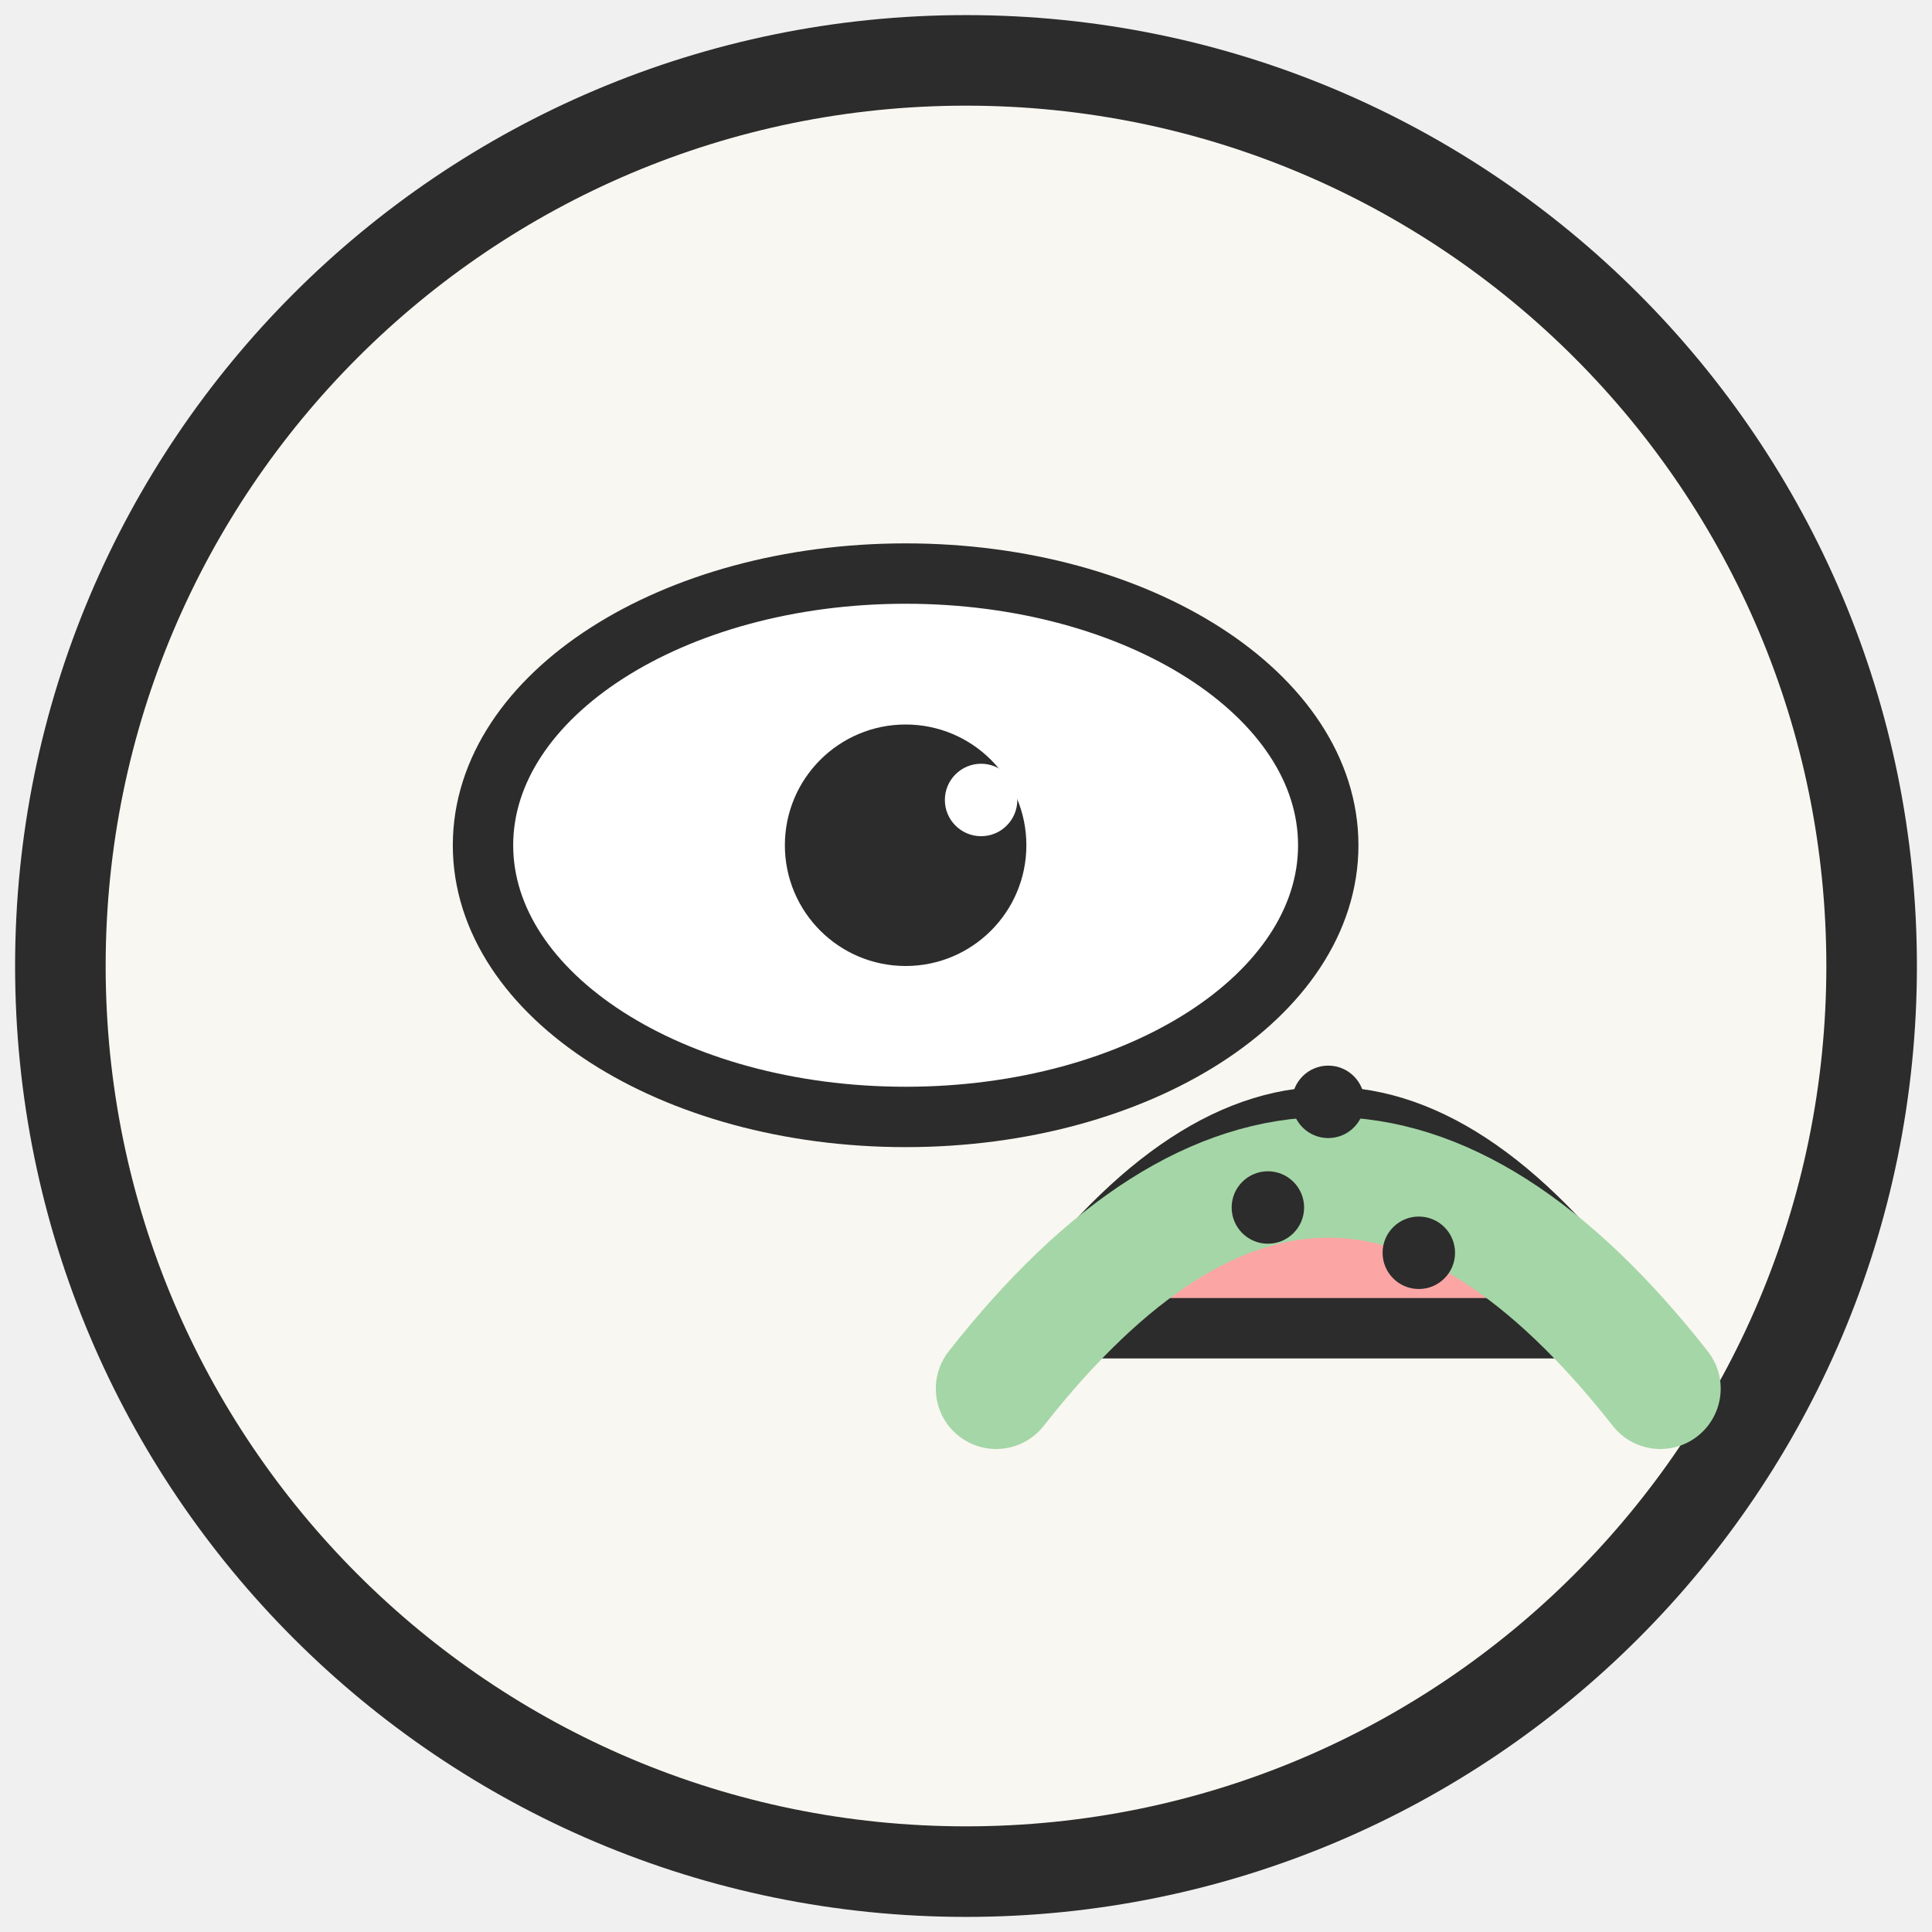
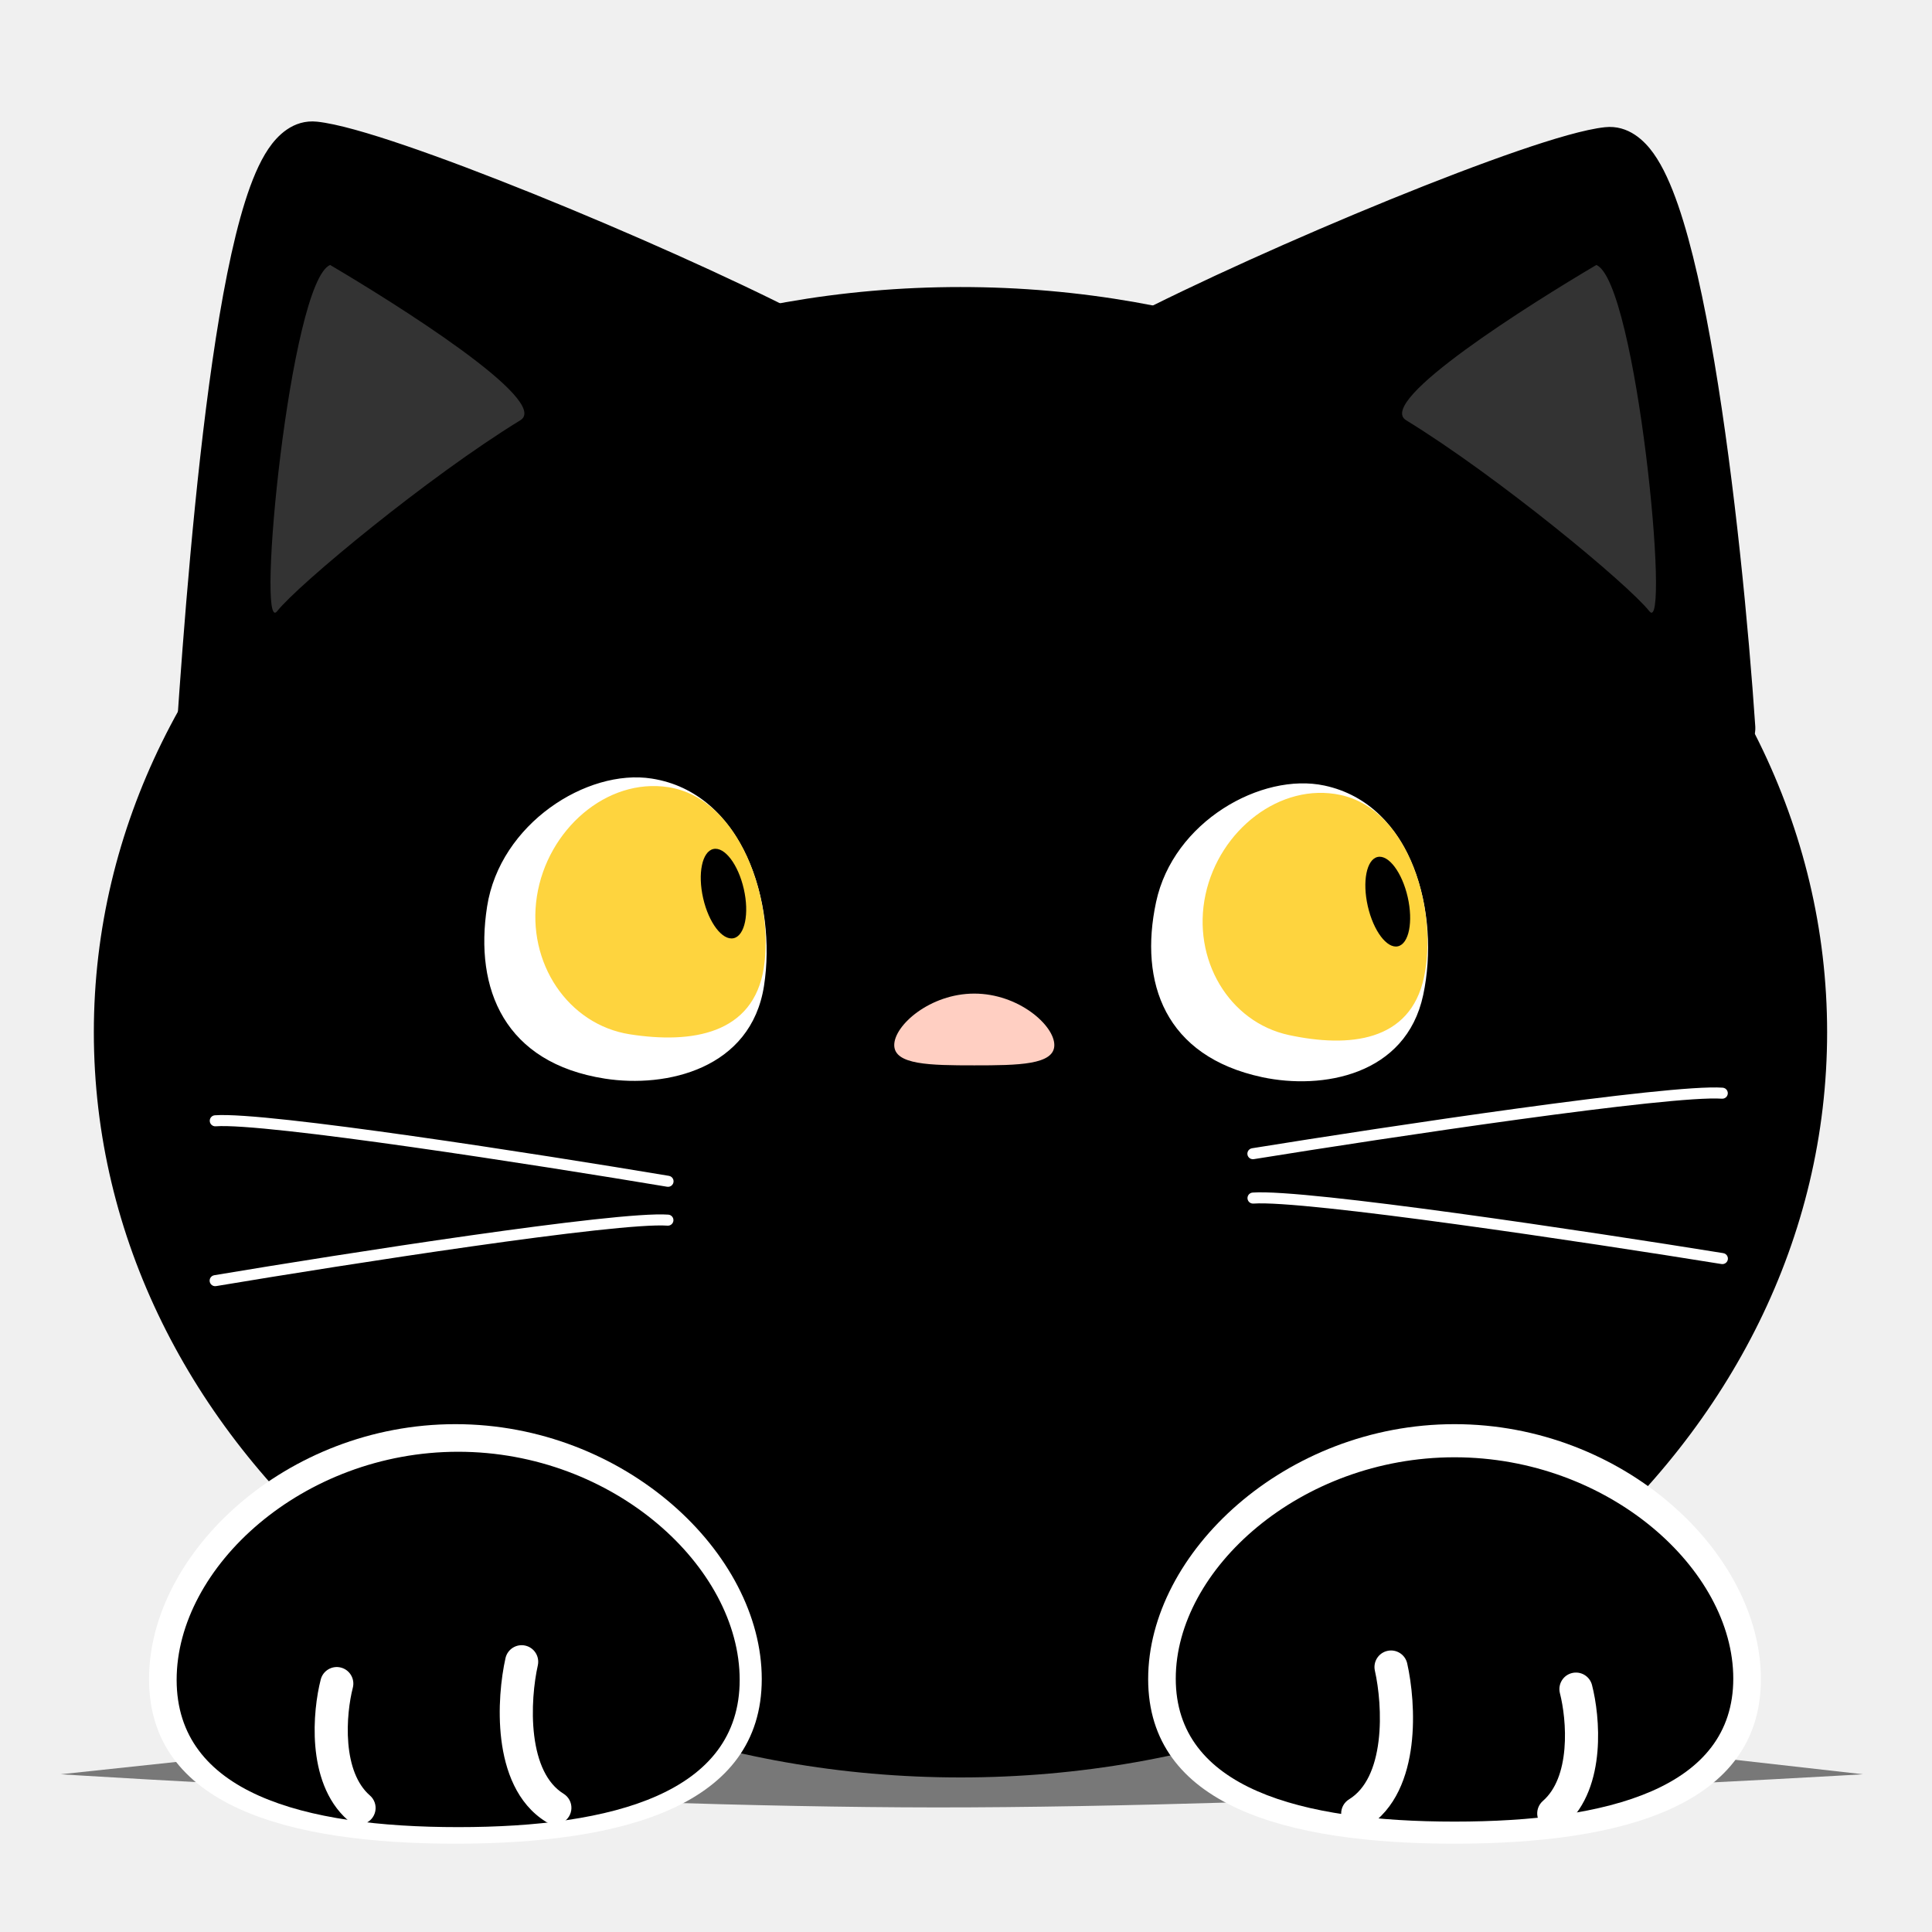
- <svg xmlns="http://www.w3.org/2000/svg" viewBox="0 0 64 64" width="64" height="64" fill="none">
-   <circle cx="32" cy="32" r="30" fill="#f9f7f1" stroke="#2c2c2c" stroke-width="3" />
-   <ellipse cx="30" cy="28" rx="14" ry="9" fill="#ffffff" stroke="#2c2c2c" stroke-width="2" />
-   <circle cx="30" cy="28" r="4" fill="#2c2c2c" />
-   <circle cx="32.5" cy="26.5" r="1.2" fill="#ffffff" />
-   <path d="M34 44 Q44 30 54 44 Z" fill="#fca5a5" stroke="#2c2c2c" stroke-width="2" stroke-linejoin="round" />
-   <path d="M33 46 Q44 32 55 46" stroke="#a5d6a7" stroke-width="4" stroke-linecap="round" />
-   <circle cx="42" cy="40" r="1.2" fill="#2c2c2c" />
-   <circle cx="47" cy="41.5" r="1.2" fill="#2c2c2c" />
-   <circle cx="44" cy="36.5" r="1.2" fill="#2c2c2c" />
+ <svg xmlns="http://www.w3.org/2000/svg" t="1776749733144" class="icon" viewBox="0 0 1024 1024" version="1.1" p-id="2151" width="200" height="200">
+   <path d="M234.993 918.765s156.769-7.835 260.953-8.789c115.759-1.059 300.164 8.789 300.164 8.789l191.318 21.633s-298.897 17.712-491.482 17.578C307.054 957.844 32.183 940.398 32.183 940.398l202.811-21.633z" fill="#000000" opacity=".5" p-id="2152" />
+   <path d="M968.411 547.109c0 218.135-205.651 394.971-459.337 394.971S49.737 765.244 49.737 547.109c0-218.135 205.651-394.971 459.337-394.971s459.337 176.836 459.337 394.971z" fill="#000000" p-id="2153" />
+   <path d="M162.88 70.261C196.909 73.942 348.107 150.908 421.303 189.247 190.221 252.501 178.469 336.457 115.566 392.046 112.116 288.534 128.848 66.58 162.88 70.264zM859.361 73.187c-34.038 3.663-192.231 76.089-265.438 114.249C825.049 250.394 845.531 359.863 912.823 400.823c3.452-103.026-19.427-331.299-53.462-327.636z" fill="#000000" p-id="2154" />
+   <path d="M142.289 78.828c4.555-6.729 13.025-15.688 25.781-14.336 10.492 1.115 27.391 6.039 46.651 12.604 19.766 6.741 43.476 15.732 68.313 25.755 49.626 20.032 104.392 44.447 142.026 63.775a14.629 14.629 0 1 1-13.365 26.027c-36.601-18.798-90.504-42.85-139.615-62.669-24.529-9.904-47.707-18.687-66.8-25.196-17.455-5.951-30.416-9.617-37.821-10.854-0.263 0.334-0.579 0.761-0.945 1.299-2.586 3.818-5.591 10.503-8.719 20.413-6.164 19.553-11.586 47.639-16.246 79.828-9.295 64.143-15.205 141.725-18.704 193.176a14.629 14.629 0 1 1-29.19-1.984c3.499-51.481 9.471-130.039 18.938-195.388 4.716-32.554 10.398-62.549 17.303-84.436 3.408-10.811 7.431-20.685 12.393-28.014z m26.179 14.038a0.723 0.723 0 0 1-0.193 0.155c0.129-0.123 0.193-0.164 0.193-0.155zM876.377 81.262c-4.696-6.571-13.218-15.176-25.72-13.839-10.427 1.118-27.195 6.05-46.273 12.616-19.588 6.741-43.081 15.732-67.689 25.758-49.172 20.032-103.439 44.453-140.73 63.781a14.629 14.629 0 1 0 13.464 25.977c36.255-18.795 89.653-42.844 138.304-62.663 24.301-9.901 47.262-18.681 66.171-25.19 17.402-5.986 30.272-9.655 37.557-10.866 0.301 0.351 0.673 0.819 1.115 1.439 2.68 3.748 5.84 10.299 9.19 19.988 6.612 19.134 12.677 46.668 18.014 78.28 10.632 62.991 17.926 139.431 21.372 190.634a14.631 14.631 0 0 0 29.193-1.966c-3.485-51.732-10.86-129.229-21.715-193.536-5.41-32.037-11.791-61.49-19.213-82.967-3.669-10.62-7.92-20.284-13.04-27.443z m-25.881 14.631c0 0.009 0.064 0.064 0.187 0.138-0.123-0.108-0.187-0.146-0.187-0.138z" fill="#000000" p-id="2155" />
+   <path d="M174.964 140.434c34.175 20.141 117.333 72.198 100.838 82.306-48.889 29.965-117.543 86.885-128.936 101.236-11.393 14.351 6.834-174.478 28.099-183.542z m671.147 0c-34.175 20.141-117.333 72.198-100.838 82.306 48.889 29.965 117.543 86.885 128.936 101.236 11.393 14.351-6.834-174.478-28.099-183.542z" fill="#FFFFFF" opacity=".2" p-id="2156" />
+   <path d="M374.491 889.935c0 11.059-2.885 18.733-7.177 24.64-4.514 6.217-11.881 12.221-23.309 17.452C320.415 942.832 284.915 947.931 241.371 947.931s-79.044-5.1-102.634-15.904c-11.428-5.231-18.795-11.235-23.309-17.452-4.292-5.907-7.177-13.581-7.177-24.64 0-22.87 12.744-49.123 37.443-70.489C170.06 798.369 203.946 784.091 241.371 784.091c37.426 0 71.311 14.277 95.677 35.354C361.747 840.812 374.491 867.065 374.491 889.935z m29.257 0C403.749 956.779 331.05 977.189 241.371 977.189S78.994 956.779 78.994 889.935C78.994 823.094 151.692 754.834 241.371 754.834s162.377 68.26 162.377 135.101z m500.297 0c0 11.059-2.885 18.733-7.177 24.64-4.514 6.217-11.881 12.221-23.309 17.452-23.59 10.805-59.091 15.904-102.634 15.904s-79.044-5.1-102.634-15.904c-11.428-5.231-18.795-11.235-23.309-17.452-4.292-5.907-7.177-13.581-7.177-24.64 0-22.87 12.744-49.123 37.443-70.489C699.614 798.369 733.5 784.091 770.926 784.091c37.426 0 71.311 14.277 95.677 35.354C891.301 840.812 904.046 867.065 904.046 889.935z m29.257 0C933.303 956.779 860.605 977.189 770.926 977.189s-162.377-20.41-162.377-87.254C608.549 823.094 681.247 754.834 770.926 754.834s162.377 68.26 162.377 135.101z" fill="#FFFFFF" p-id="2157" />
+   <path d="M392.046 890.342C392.046 950.149 325.243 968.411 242.834 968.411c-82.406 0-149.211-18.262-149.211-78.07C93.623 830.537 160.429 769.463 242.834 769.463c82.409 0 149.211 61.074 149.211 120.879zM918.674 889.713C918.674 947.762 852.524 965.486 770.926 965.486s-147.749-17.724-147.749-75.773c0-58.046 66.15-117.324 147.749-117.324s147.749 59.278 147.749 117.324z" fill="#000000" p-id="2158" />
+   <path d="M285.076 882.568a8.777 8.777 0 0 0-17.124-3.853c-2.364 10.5-4.251 27.118-2.232 43.382 1.981 15.989 8.049 33.833 23.728 43.538a8.777 8.777 0 1 0 9.242-14.924c-8.897-5.506-13.801-16.677-15.55-30.773-1.714-13.824-0.088-28.365 1.937-37.37z m-98.076 11.969a8.777 8.777 0 1 0-16.998-4.386c-2.153 8.35-4.049 21.715-2.879 35.381 1.159 13.499 5.459 28.886 17.303 39.246a8.777 8.777 0 1 0 11.557-13.21c-6.881-6.021-10.38-15.992-11.369-27.534-0.974-11.372 0.644-22.73 2.387-29.497z m541.716-9.043a8.777 8.777 0 0 1 17.127-3.853c2.364 10.5 4.248 27.118 2.232 43.382-1.984 15.989-8.049 33.833-23.73 43.538a8.777 8.777 0 1 1-9.239-14.924c8.897-5.506 13.801-16.677 15.55-30.773 1.712-13.824 0.088-28.365-1.94-37.37z m98.076 11.969a8.777 8.777 0 0 1 16.998-4.386c2.156 8.35 4.052 21.715 2.879 35.381-1.156 13.499-5.459 28.886-17.3 39.246a8.777 8.777 0 1 1-11.559-13.21c6.881-6.021 10.38-15.992 11.369-27.534 0.974-11.372-0.641-22.73-2.387-29.497zM663.672 608.587c35.685-5.758 90.952-14.269 140.768-21.097 24.907-3.414 48.473-6.407 67.555-8.426 18.973-2.007 33.798-3.084 41.036-2.569a2.926 2.926 0 1 1-0.415 5.837c-6.624-0.471-20.898 0.53-40.003 2.551-18.997 2.01-42.496 4.994-67.376 8.406-49.758 6.817-104.975 15.322-140.633 21.074a2.926 2.926 0 1 1-0.93-5.775z m-309.178 14.631c-34.43-5.758-87.745-14.272-135.806-21.097-24.029-3.414-46.765-6.41-65.176-8.429-18.3-2.007-32.622-3.084-39.626-2.569a2.926 2.926 0 0 0 0.433 5.837c6.366-0.471 20.117 0.527 38.555 2.548 18.324 2.01 40.989 4.994 64.992 8.406 47.999 6.82 101.265 15.322 135.662 21.074a2.926 2.926 0 1 0 0.965-5.77z m-105.068 31.566c-48.061 6.826-101.376 15.34-135.806 21.097a2.926 2.926 0 1 0 0.965 5.77c34.398-5.752 87.663-14.254 135.665-21.074 24-3.411 46.665-6.396 64.989-8.406 18.438-2.022 32.189-3.019 38.555-2.548a2.926 2.926 0 1 0 0.43-5.837c-7.004-0.515-21.323 0.562-39.623 2.569-18.412 2.019-41.147 5.015-65.176 8.429z m663.862 9.392c-35.688-5.758-90.952-14.269-140.768-21.097-24.907-3.414-48.473-6.407-67.555-8.426-18.973-2.007-33.798-3.084-41.036-2.569a2.926 2.926 0 1 0 0.415 5.837c6.621-0.471 20.898 0.53 40.003 2.551 18.997 2.01 42.496 4.994 67.376 8.406 49.758 6.817 104.975 15.322 140.633 21.074a2.926 2.926 0 1 0 0.93-5.775zM320.603 571.696c32.745 5.108 77.479-5.214 84.331-49.132 6.852-43.921-11.179-102.368-59.515-109.91-34.304-5.351-80.399 23.926-87.251 67.844-6.855 43.918 9.421 82.926 62.435 91.197z m348.362-0.772c31.82 6.799 76.241-0.875 85.361-43.555 9.119-42.68-5.36-100.966-52.335-111.005-33.336-7.124-80.127 19.058-89.246 61.738-9.122 42.68 4.699 81.812 56.221 92.821z" fill="#FFFFFF" p-id="2159" />
+   <path d="M333.853 548.206c32.721 5.105 65.475 0.064 70.984-35.243 5.509-35.308-12.282-89.761-50.548-95.732-32.724-5.105-64.205 22.496-69.714 57.803-5.509 35.305 16.554 68.067 49.278 73.172z m349.386 0.415c31.8 6.796 64.184 3.645 71.516-30.667 7.332-34.31-7.13-88.67-44.316-96.616-31.803-6.796-64.173 18.543-71.504 52.853-7.332 34.313 12.502 67.637 44.304 74.43z" fill="#FED43E" p-id="2160" />
+   <path d="M388.848 497.266c5.948-1.358 8.359-13.037 5.383-26.089-2.975-13.052-10.208-22.534-16.156-21.179-5.948 1.358-8.359 13.037-5.386 26.089 2.975 13.052 10.211 22.534 16.159 21.179z m352.083 4.292c5.84-1.331 8.16-13.008 5.181-26.08-2.978-13.072-10.129-22.592-15.971-21.261-5.84 1.331-8.16 13.008-5.179 26.08 2.978 13.072 10.129 22.592 15.969 21.261z" fill="#000000" p-id="2161" />
+   <path d="M558.811 553.914c0 10.503-18.994 10.749-42.423 10.749s-42.423-0.246-42.423-10.749S492.959 526.629 516.389 526.629s42.423 16.782 42.423 27.285z" fill="#FFCFC2" p-id="2162" />
</svg>
